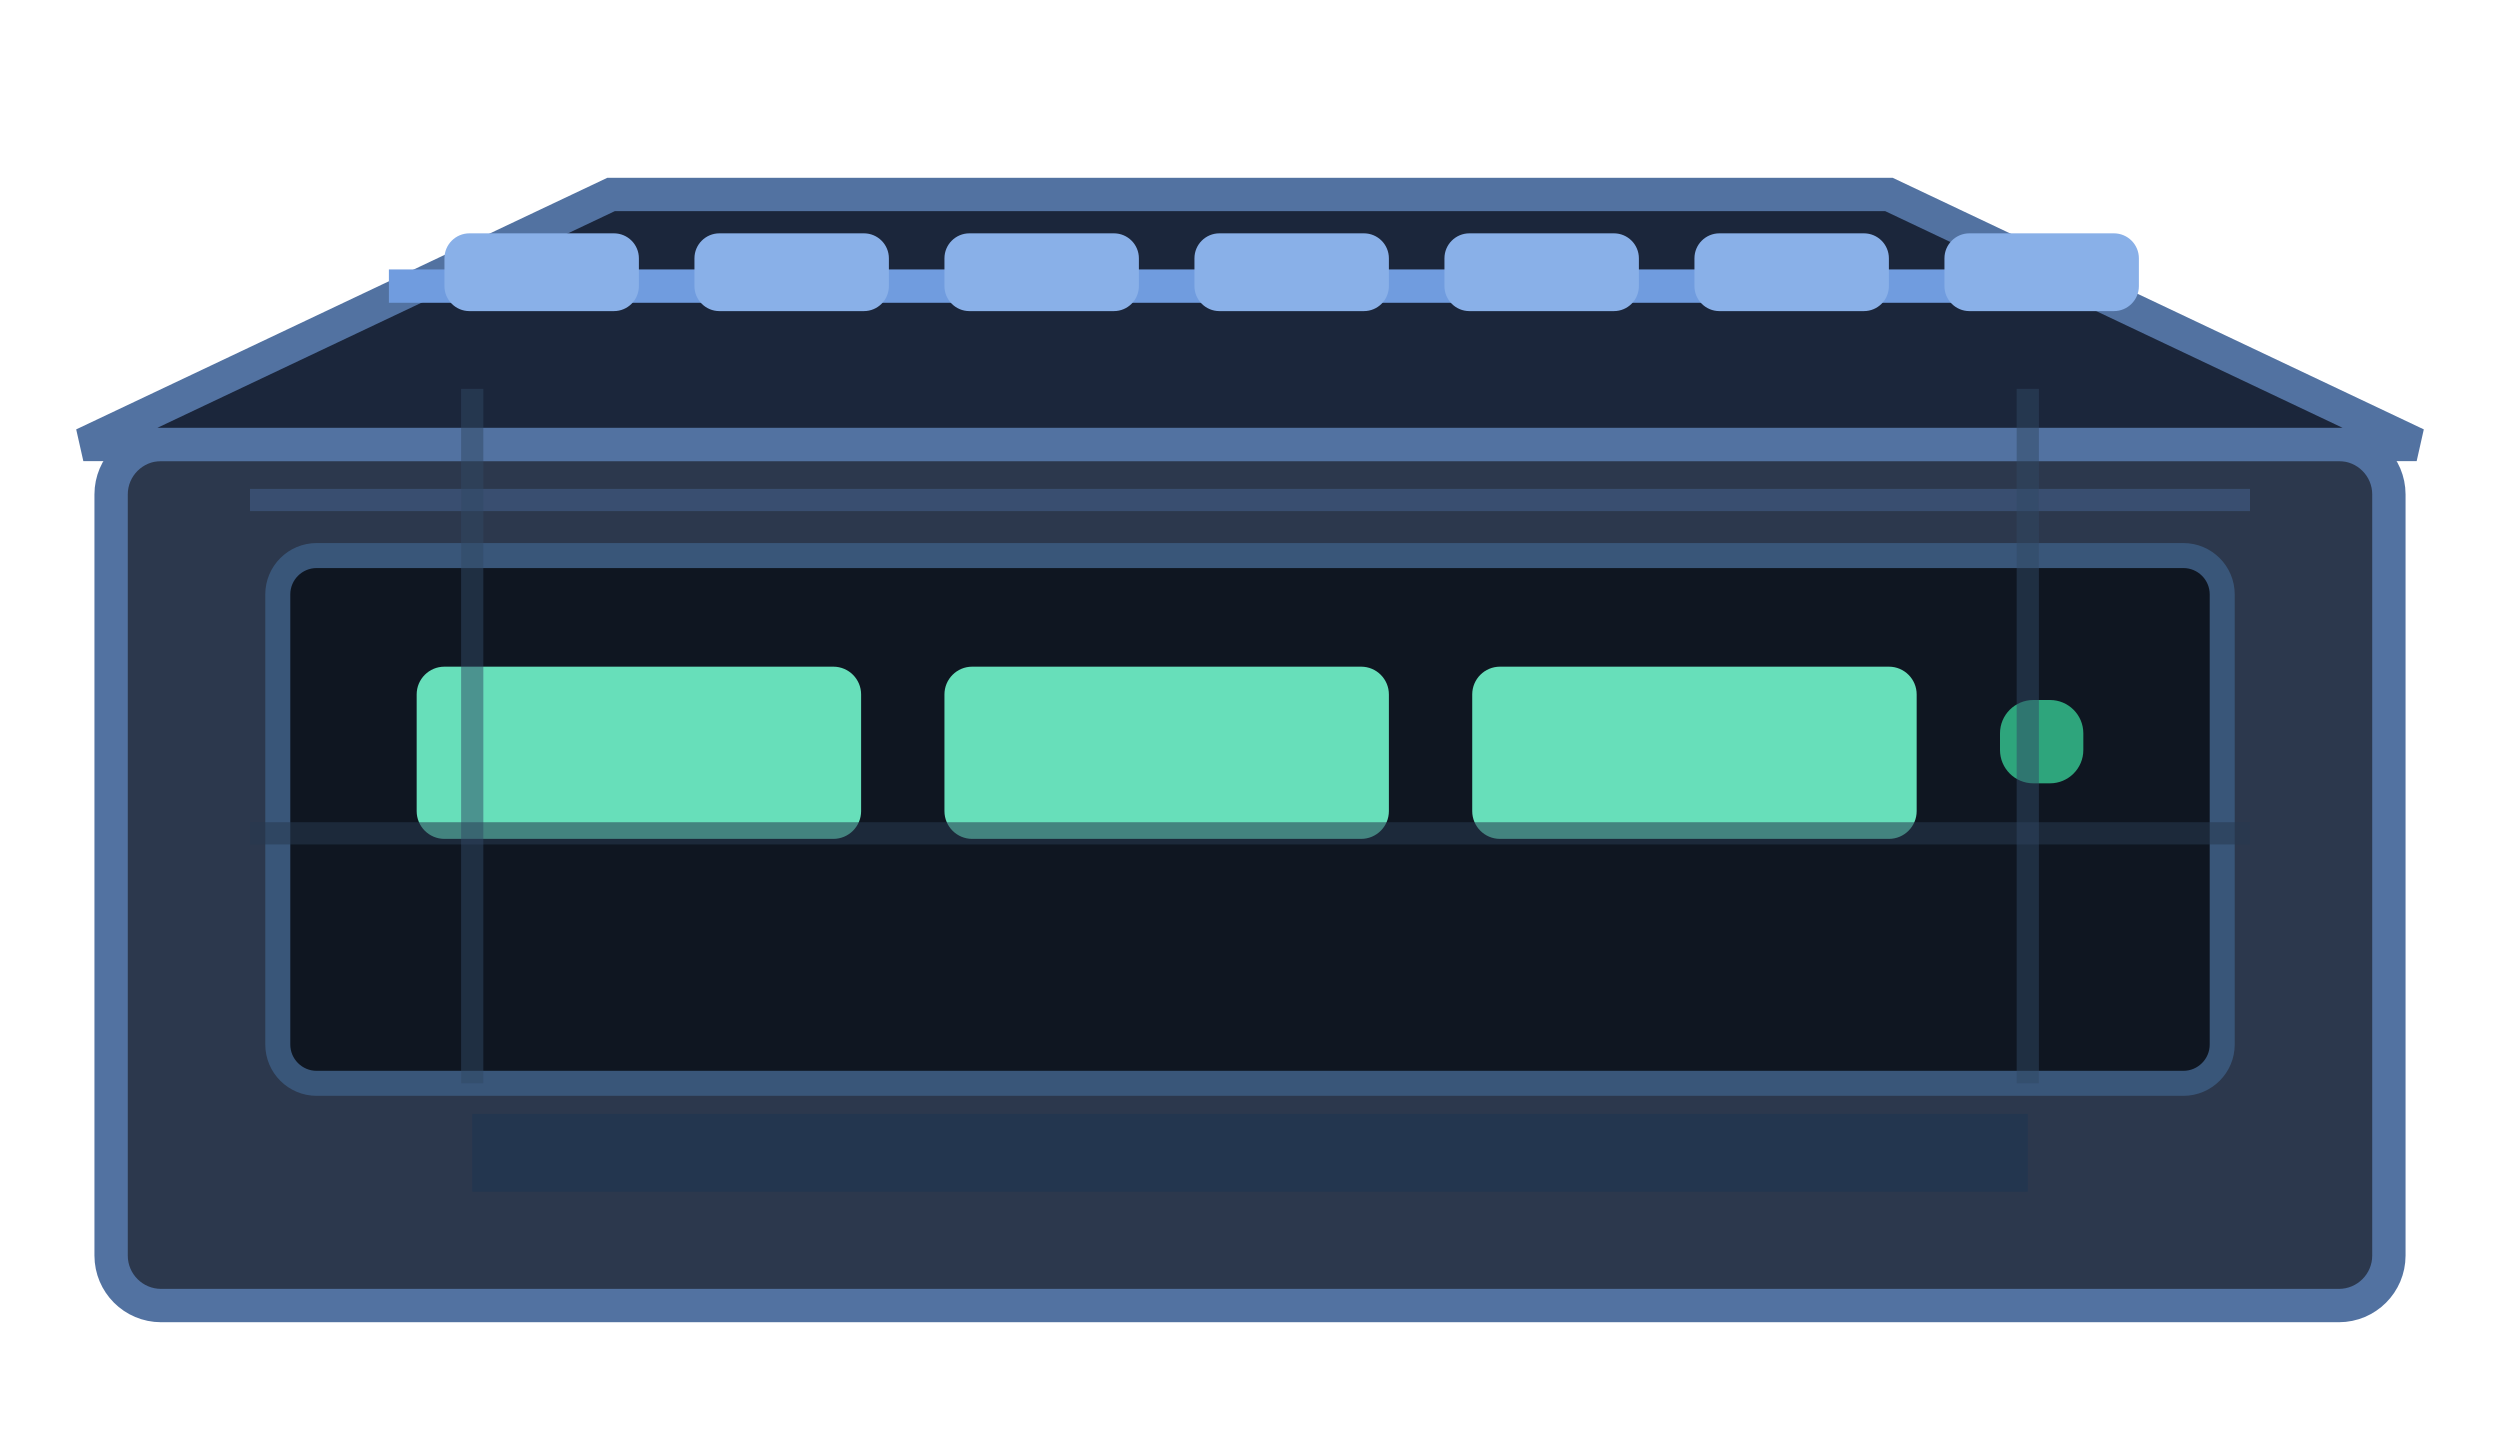
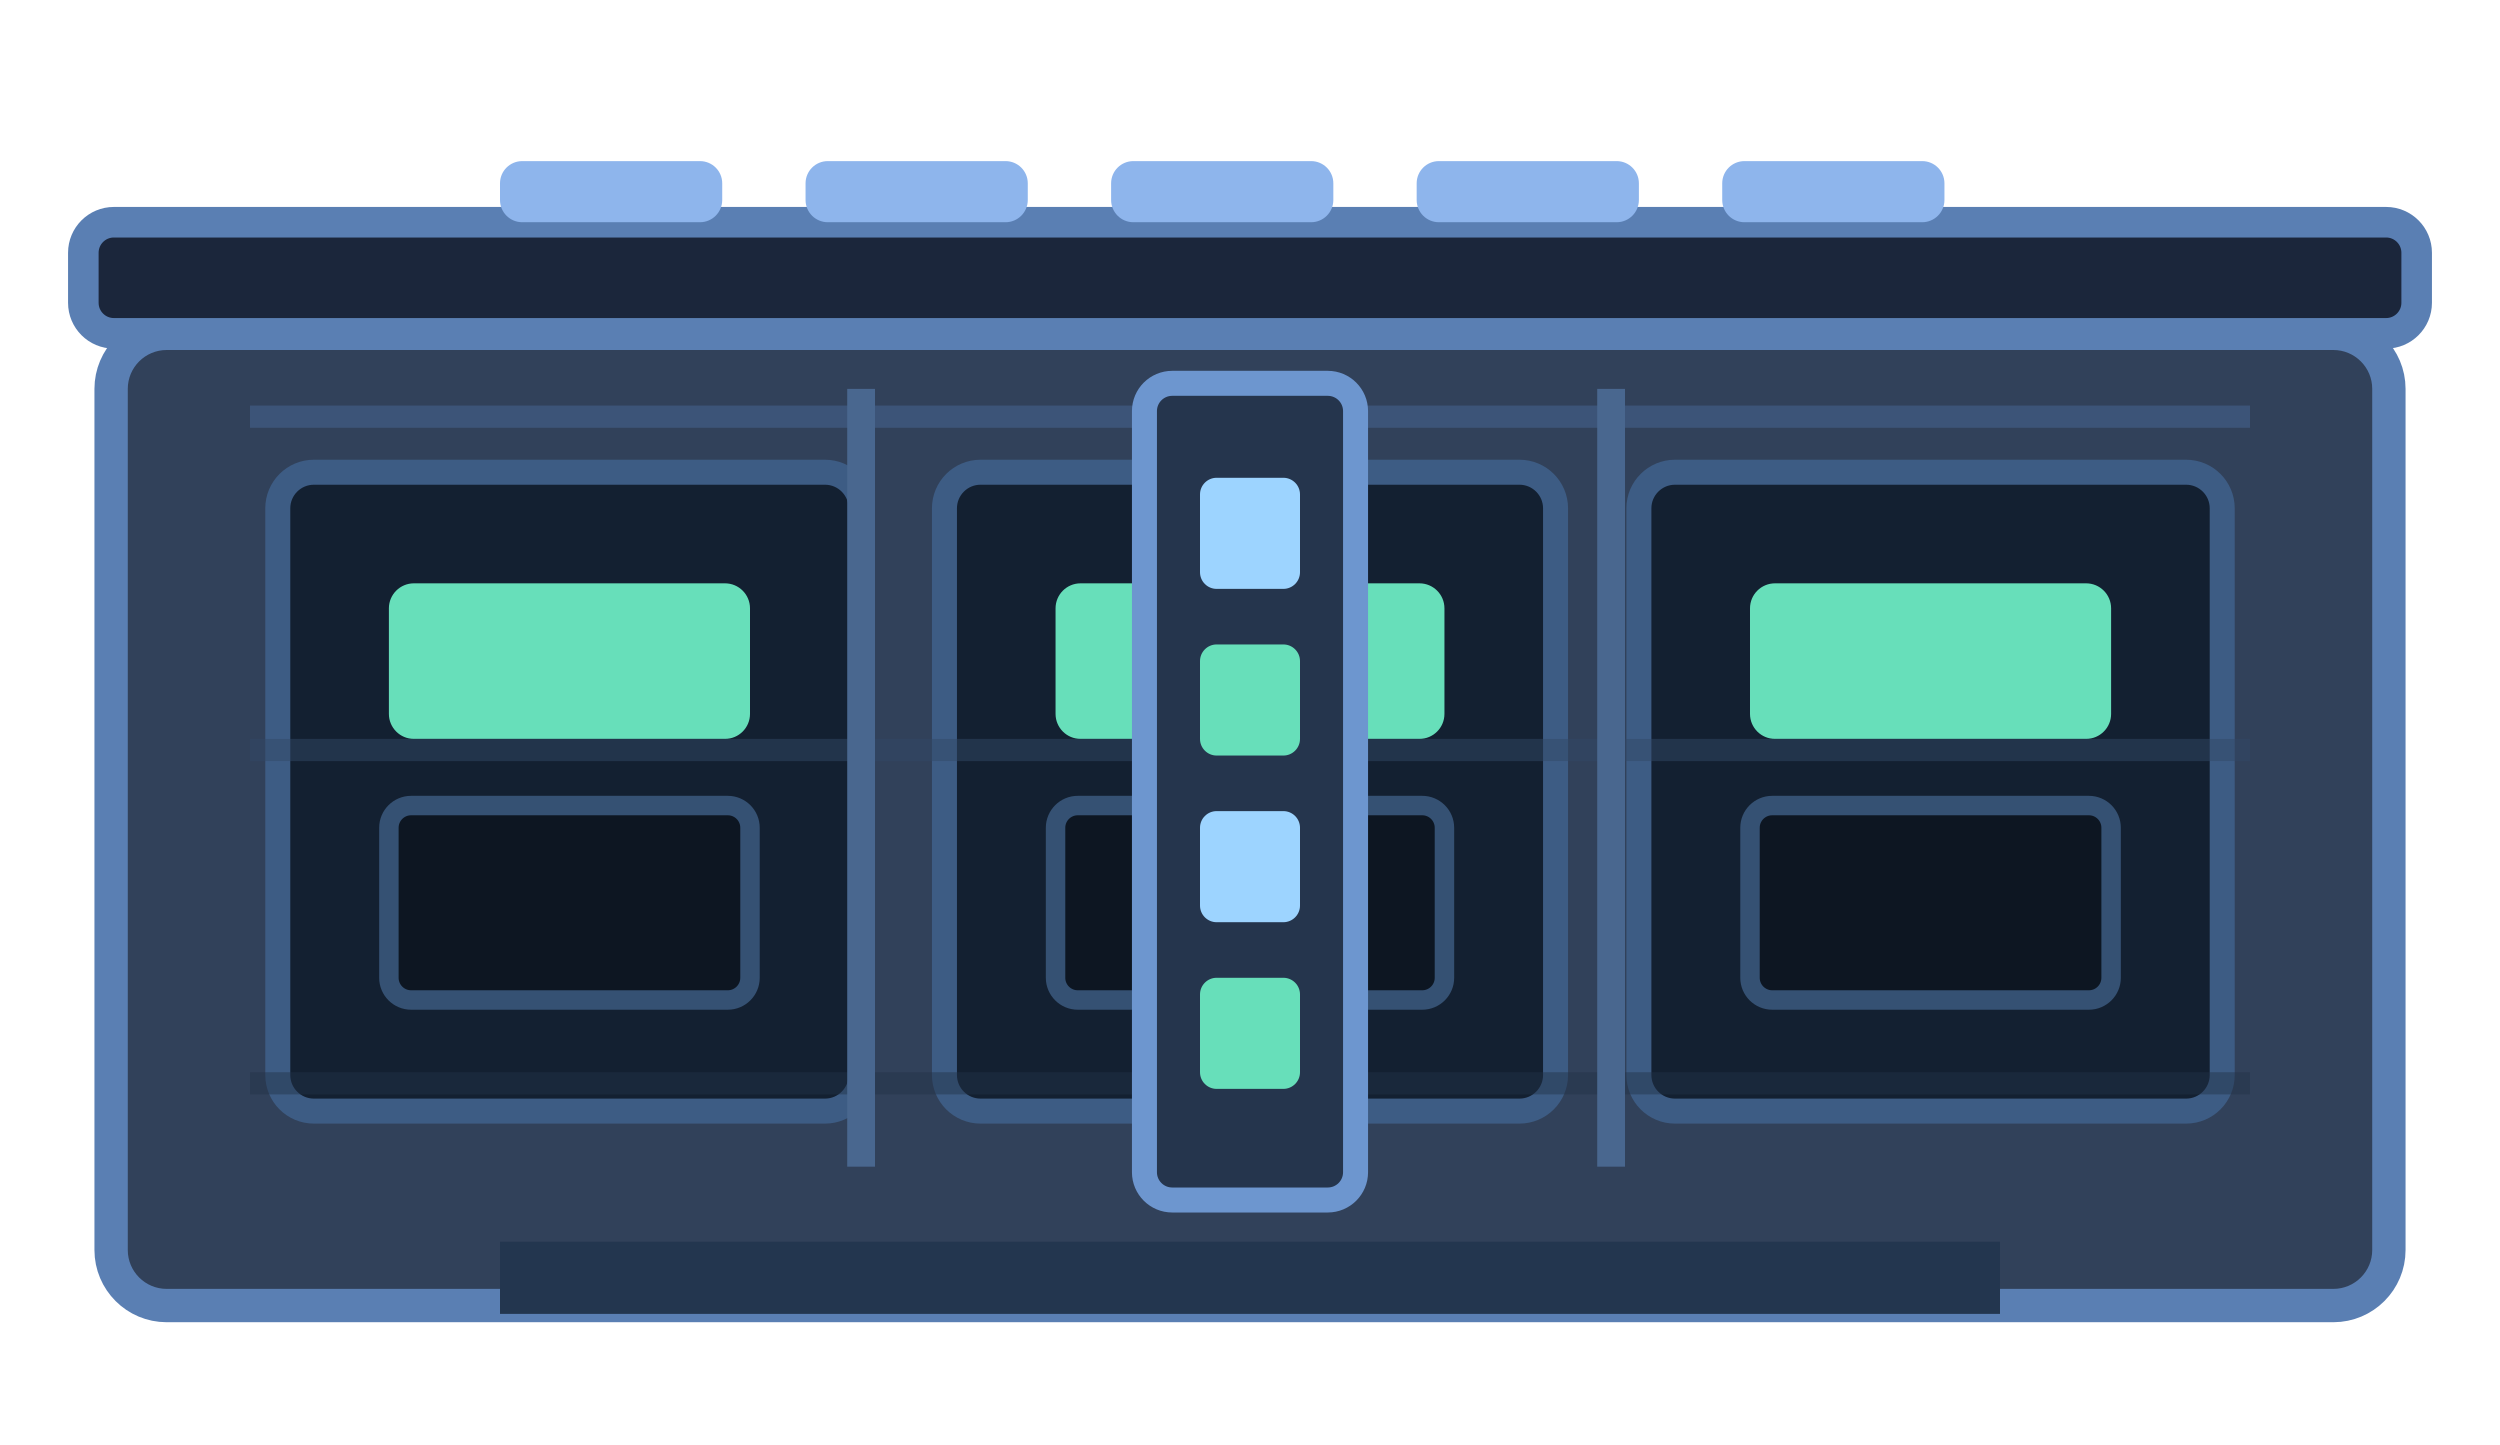
<svg xmlns="http://www.w3.org/2000/svg" viewBox="0 0 90 52" width="90" height="52">
-   <rect x="4" y="16" width="82" height="31" rx="1.8" fill="#2c384d" stroke="#5272a1" stroke-width="1.2" />
-   <path d="M3 16 L22 7 H68 L87 16 Z" fill="#1b263b" stroke="#5272a1" stroke-width="1.2" />
-   <rect x="10" y="20" width="70" height="19" rx="1.4" fill="#0f1621" stroke="#395679" stroke-width="0.9" />
-   <rect x="15" y="24" width="16" height="6.2" rx="1" fill="#67dfba" />
-   <rect x="34" y="24" width="16" height="6.2" rx="1" fill="#67dfba" />
-   <rect x="53" y="24" width="16" height="6.2" rx="1" fill="#67dfba" />
-   <rect x="72" y="25.2" width="3" height="3" rx="1.2" fill="#2ea57c" />
-   <path d="M17 41.5 H73" stroke="#23364f" stroke-width="2.8" />
-   <path d="M14 10.3 H76" stroke="#709cdf" stroke-width="1.2" />
-   <rect x="16" y="8.4" width="7" height="2.8" rx="0.9" fill="#89b0e8" />
-   <rect x="25" y="8.4" width="7" height="2.8" rx="0.9" fill="#89b0e8" />
-   <rect x="34" y="8.4" width="7" height="2.8" rx="0.9" fill="#89b0e8" />
-   <rect x="43" y="8.4" width="7" height="2.8" rx="0.9" fill="#89b0e8" />
-   <rect x="52" y="8.4" width="7" height="2.8" rx="0.9" fill="#89b0e8" />
-   <rect x="61" y="8.4" width="7" height="2.8" rx="0.9" fill="#89b0e8" />
-   <rect x="70" y="8.4" width="7" height="2.8" rx="0.9" fill="#89b0e8" />
-   <path d="M9 18 H81" stroke="#43608d" stroke-width="0.8" opacity="0.55" />
-   <path d="M9 30 H81" stroke="#27384f" stroke-width="0.8" opacity="0.55" />
-   <path d="M17 14 L17 39 M73 14 L73 39" stroke="#304764" stroke-width="0.8" opacity="0.5" />
+   <rect x="4" y="12" width="82" height="35" rx="2" fill="#31415a" stroke="#5a7fb3" stroke-width="1.2" />
+   <rect x="3" y="8" width="84" height="4" rx="1.1" fill="#1b263b" stroke="#5a7fb3" stroke-width="1.1" />
+   <rect x="10" y="17" width="21" height="23" rx="1.3" fill="#132031" stroke="#3d5c84" stroke-width="0.9" />
+   <rect x="34" y="17" width="22" height="23" rx="1.3" fill="#132031" stroke="#3d5c84" stroke-width="0.9" />
+   <rect x="59" y="17" width="21" height="23" rx="1.3" fill="#132031" stroke="#3d5c84" stroke-width="0.9" />
+   <rect x="14" y="21" width="13" height="5.6" rx="0.9" fill="#67dfba" />
+   <rect x="38" y="21" width="14" height="5.6" rx="0.9" fill="#67dfba" />
+   <rect x="63" y="21" width="13" height="5.6" rx="0.9" fill="#67dfba" />
+   <rect x="14" y="29" width="13" height="7" rx="0.8" fill="#0d1622" stroke="#355173" stroke-width="0.7" />
+   <rect x="38" y="29" width="14" height="7" rx="0.8" fill="#0d1622" stroke="#355173" stroke-width="0.7" />
+   <rect x="63" y="29" width="13" height="7" rx="0.8" fill="#0d1622" stroke="#355173" stroke-width="0.7" />
+   <rect x="18" y="5.8" width="8" height="2.2" rx="0.8" fill="#8eb5ec" />
+   <rect x="29" y="5.8" width="8" height="2.2" rx="0.8" fill="#8eb5ec" />
+   <rect x="40" y="5.8" width="8" height="2.2" rx="0.8" fill="#8eb5ec" />
+   <rect x="51" y="5.8" width="8" height="2.2" rx="0.8" fill="#8eb5ec" />
+   <rect x="62" y="5.8" width="8" height="2.2" rx="0.8" fill="#8eb5ec" />
+   <path d="M9 15 H81" stroke="#456490" stroke-width="0.8" opacity="0.55" />
+   <path d="M9 27 H81" stroke="#314865" stroke-width="0.8" opacity="0.5" />
+   <path d="M9 39 H81" stroke="#223146" stroke-width="0.8" opacity="0.45" />
+   <path d="M31 14 V42 M58 14 V42" stroke="#49678f" stroke-width="1" />
+   <rect x="41.2" y="13.8" width="7.6" height="29.4" rx="1" fill="#25354d" stroke="#6d96cf" stroke-width="0.9" />
+   <rect x="43.2" y="17.2" width="3.6" height="4" rx="0.6" fill="#9dd4ff" />
+   <rect x="43.2" y="23.2" width="3.6" height="4" rx="0.6" fill="#67dfba" />
+   <rect x="43.2" y="29.2" width="3.6" height="4" rx="0.6" fill="#9dd4ff" />
+   <rect x="43.2" y="35.2" width="3.6" height="4" rx="0.6" fill="#67dfba" />
+   <path d="M18 46 H72" stroke="#23364f" stroke-width="2.6" />
</svg>
